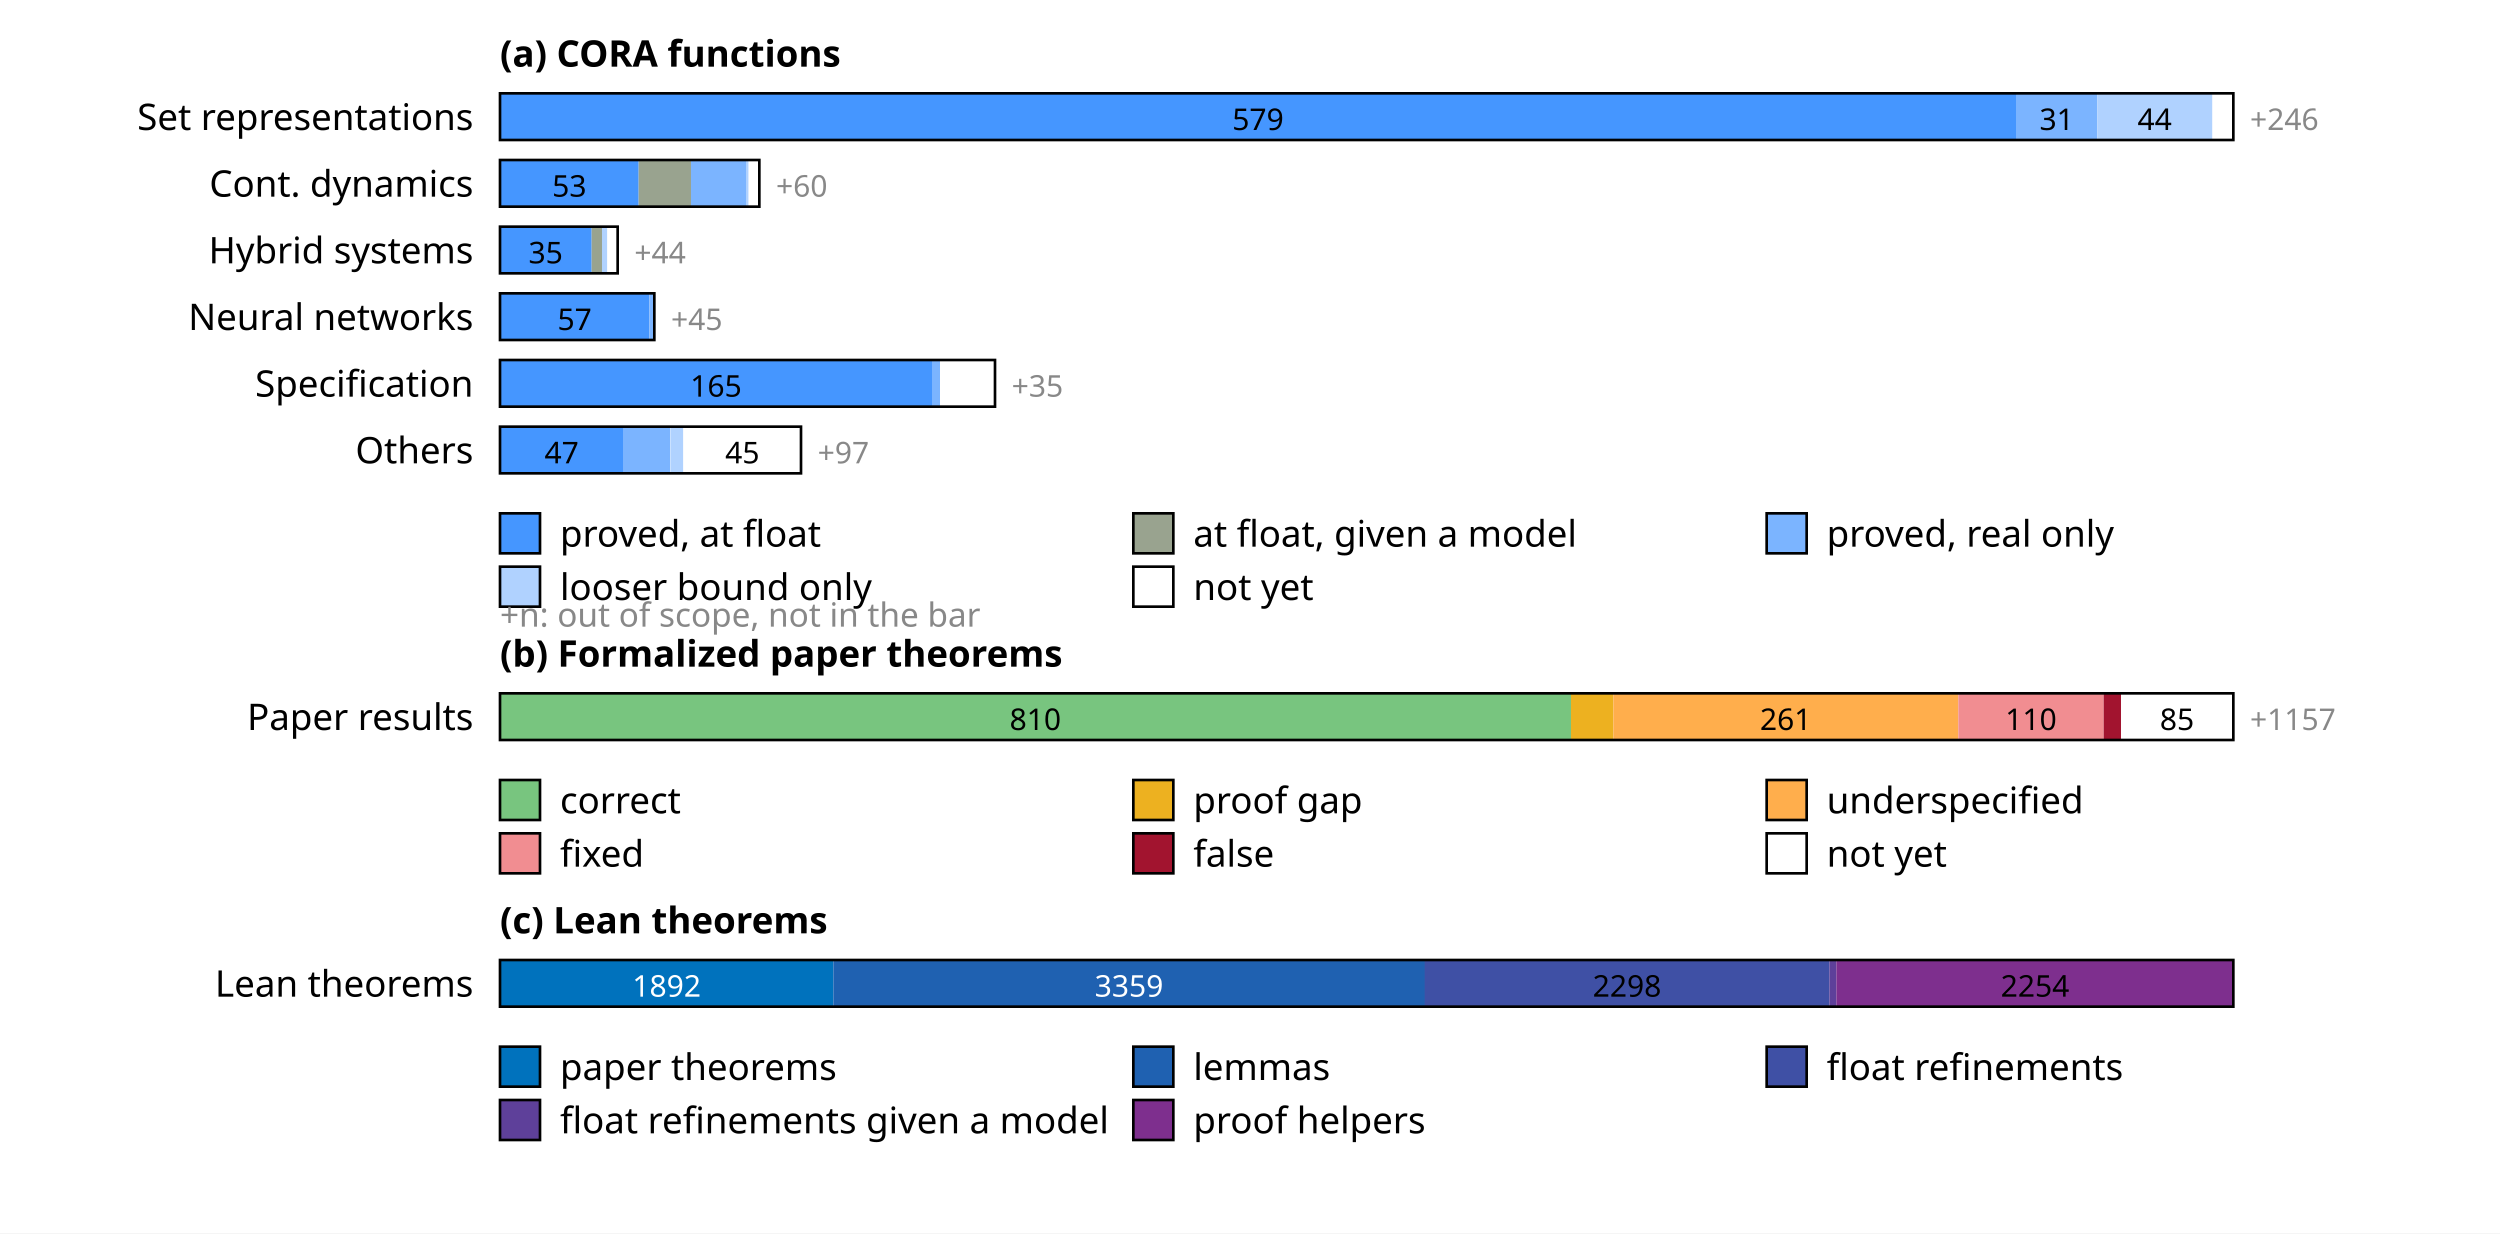
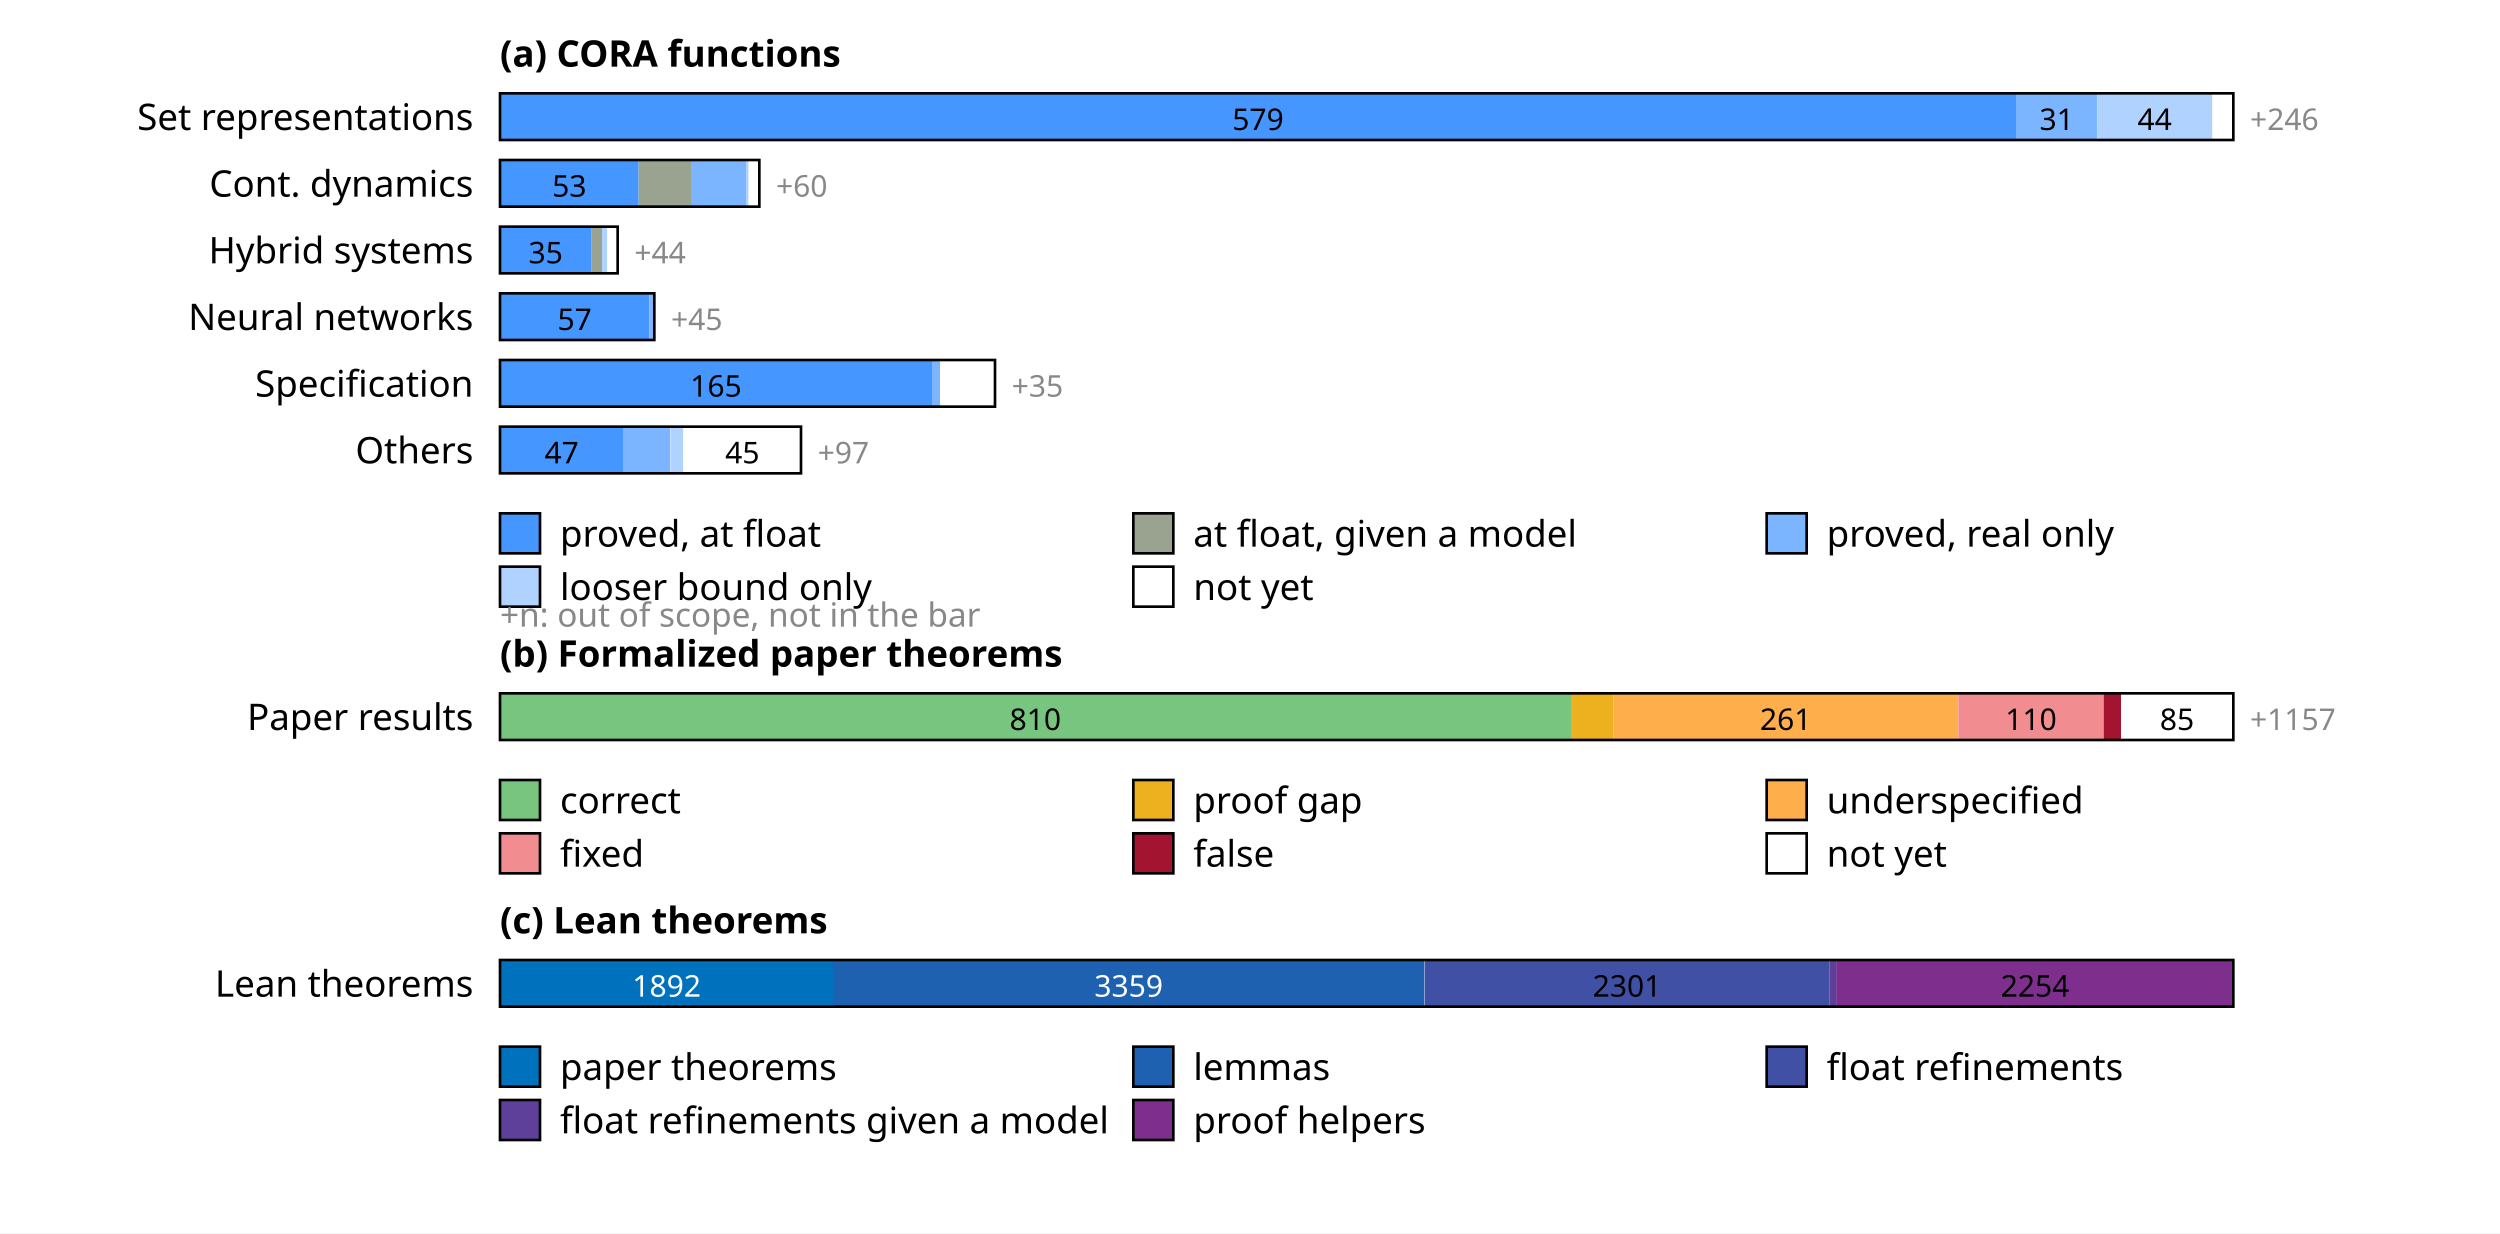
<svg xmlns="http://www.w3.org/2000/svg" width="750" height="370" font-family="sans-serif" font-size="11">
  <rect width="100%" height="100%" fill="white" />
  <text x="150" y="20" font-weight="bold">(a) CORA functions</text>
  <text x="142" y="39" text-anchor="end">Set representations</text>
  <rect x="150.0" y="28" width="454.8" height="14" fill="rgb(69,150,255)" />
  <text x="377.4" y="39" text-anchor="middle" font-size="9" fill="#000">579</text>
  <rect x="604.8" y="28" width="24.4" height="14" fill="rgb(123,180,255)" />
  <text x="617.0" y="39" text-anchor="middle" font-size="9" fill="#000">31</text>
  <rect x="629.2" y="28" width="34.6" height="14" fill="rgb(176,210,255)" />
  <text x="646.4" y="39" text-anchor="middle" font-size="9" fill="#000">44</text>
  <rect x="663.7" y="28" width="6.3" height="14" fill="rgb(255,255,255)" />
  <rect x="150" y="28" width="520.0" height="14" fill="none" stroke="#000" stroke-width="0.8" />
  <text x="675.0" y="39" font-size="9" fill="#888">+246</text>
  <text x="142" y="59" text-anchor="end">Cont. dynamics</text>
  <rect x="150.0" y="48" width="41.6" height="14" fill="rgb(69,150,255)" />
  <text x="170.8" y="59" text-anchor="middle" font-size="9" fill="#000">53</text>
  <rect x="191.6" y="48" width="15.7" height="14" fill="rgb(153,163,143)" />
  <rect x="207.3" y="48" width="16.5" height="14" fill="rgb(123,180,255)" />
  <rect x="223.8" y="48" width="0.8" height="14" fill="rgb(176,210,255)" />
  <rect x="224.6" y="48" width="3.1" height="14" fill="rgb(255,255,255)" />
  <rect x="150" y="48" width="77.8" height="14" fill="none" stroke="#000" stroke-width="0.8" />
  <text x="232.8" y="59" font-size="9" fill="#888">+60</text>
  <text x="142" y="79" text-anchor="end">Hybrid systems</text>
  <rect x="150.0" y="68" width="27.5" height="14" fill="rgb(69,150,255)" />
  <text x="163.7" y="79" text-anchor="middle" font-size="9" fill="#000">35</text>
  <rect x="177.5" y="68" width="3.1" height="14" fill="rgb(153,163,143)" />
  <rect x="180.6" y="68" width="1.6" height="14" fill="rgb(176,210,255)" />
  <rect x="182.2" y="68" width="3.1" height="14" fill="rgb(255,255,255)" />
  <rect x="150" y="68" width="35.3" height="14" fill="none" stroke="#000" stroke-width="0.8" />
  <text x="190.3" y="79" font-size="9" fill="#888">+44</text>
  <text x="142" y="99" text-anchor="end">Neural networks</text>
  <rect x="150.0" y="88" width="44.8" height="14" fill="rgb(69,150,255)" />
  <text x="172.4" y="99" text-anchor="middle" font-size="9" fill="#000">57</text>
  <rect x="194.8" y="88" width="1.6" height="14" fill="rgb(123,180,255)" />
  <rect x="150" y="88" width="46.3" height="14" fill="none" stroke="#000" stroke-width="0.8" />
  <text x="201.3" y="99" font-size="9" fill="#888">+45</text>
  <text x="142" y="119" text-anchor="end">Specification</text>
  <rect x="150.0" y="108" width="129.6" height="14" fill="rgb(69,150,255)" />
  <text x="214.8" y="119" text-anchor="middle" font-size="9" fill="#000">165</text>
  <rect x="279.6" y="108" width="2.4" height="14" fill="rgb(123,180,255)" />
  <rect x="282.0" y="108" width="16.5" height="14" fill="rgb(255,255,255)" />
  <rect x="150" y="108" width="148.5" height="14" fill="none" stroke="#000" stroke-width="0.8" />
  <text x="303.5" y="119" font-size="9" fill="#888">+35</text>
  <text x="142" y="139" text-anchor="end">Others</text>
  <rect x="150.0" y="128" width="36.9" height="14" fill="rgb(69,150,255)" />
  <text x="168.5" y="139" text-anchor="middle" font-size="9" fill="#000">47</text>
  <rect x="186.9" y="128" width="14.1" height="14" fill="rgb(123,180,255)" />
  <rect x="201.1" y="128" width="3.9" height="14" fill="rgb(176,210,255)" />
  <rect x="205.0" y="128" width="35.3" height="14" fill="rgb(255,255,255)" />
  <text x="222.7" y="139" text-anchor="middle" font-size="9" fill="#000">45</text>
  <rect x="150" y="128" width="90.3" height="14" fill="none" stroke="#000" stroke-width="0.8" />
  <text x="245.3" y="139" font-size="9" fill="#888">+97</text>
  <rect x="150" y="154" width="12" height="12" fill="rgb(69,150,255)" stroke="#000" stroke-width="0.8" />
  <text x="168" y="164">proved, at float</text>
  <rect x="340" y="154" width="12" height="12" fill="rgb(153,163,143)" stroke="#000" stroke-width="0.8" />
  <text x="358" y="164">at float, given a model</text>
  <rect x="530" y="154" width="12" height="12" fill="rgb(123,180,255)" stroke="#000" stroke-width="0.8" />
  <text x="548" y="164">proved, real only</text>
  <rect x="150" y="170" width="12" height="12" fill="rgb(176,210,255)" stroke="#000" stroke-width="0.8" />
  <text x="168" y="180">looser bound only</text>
  <rect x="340" y="170" width="12" height="12" fill="rgb(255,255,255)" stroke="#000" stroke-width="0.8" />
  <text x="358" y="180">not yet</text>
  <text x="150" y="188" font-size="10" fill="#888">+n: out of scope, not in the bar</text>
  <text x="150" y="200" font-weight="bold">(b) Formalized paper theorems</text>
  <text x="142" y="219" text-anchor="end">Paper results</text>
  <rect x="150.0" y="208" width="321.3" height="14" fill="rgb(120,197,127)" />
  <text x="310.6" y="219" text-anchor="middle" font-size="9" fill="#000">810</text>
  <rect x="471.3" y="208" width="12.7" height="14" fill="rgb(237,177,32)" />
  <rect x="484.0" y="208" width="103.5" height="14" fill="rgb(255,174,76)" />
  <text x="535.7" y="219" text-anchor="middle" font-size="9" fill="#000">261</text>
  <rect x="587.5" y="208" width="43.6" height="14" fill="rgb(241,141,145)" />
  <text x="609.3" y="219" text-anchor="middle" font-size="9" fill="#000">110</text>
  <rect x="631.1" y="208" width="5.2" height="14" fill="rgb(162,20,47)" />
  <rect x="636.3" y="208" width="33.7" height="14" fill="rgb(255,255,255)" />
  <text x="653.1" y="219" text-anchor="middle" font-size="9" fill="#000">85</text>
  <rect x="150" y="208" width="520.0" height="14" fill="none" stroke="#000" stroke-width="0.8" />
  <text x="675.0" y="219" font-size="9" fill="#888">+1157</text>
  <rect x="150" y="234" width="12" height="12" fill="rgb(120,197,127)" stroke="#000" stroke-width="0.8" />
  <text x="168" y="244">correct</text>
  <rect x="340" y="234" width="12" height="12" fill="rgb(237,177,32)" stroke="#000" stroke-width="0.8" />
  <text x="358" y="244">proof gap</text>
  <rect x="530" y="234" width="12" height="12" fill="rgb(255,174,76)" stroke="#000" stroke-width="0.8" />
  <text x="548" y="244">underspecified</text>
  <rect x="150" y="250" width="12" height="12" fill="rgb(241,141,145)" stroke="#000" stroke-width="0.8" />
  <text x="168" y="260">fixed</text>
  <rect x="340" y="250" width="12" height="12" fill="rgb(162,20,47)" stroke="#000" stroke-width="0.8" />
  <text x="358" y="260">false</text>
  <rect x="530" y="250" width="12" height="12" fill="rgb(255,255,255)" stroke="#000" stroke-width="0.8" />
  <text x="548" y="260">not yet</text>
  <text x="150" y="280" font-weight="bold">(c) Lean theorems</text>
  <text x="142" y="299" text-anchor="end">Lean theorems</text>
-   <rect x="150.0" y="288" width="100.0" height="14" fill="rgb(0,114,189)" />
+   <rect x="150.0" y="288" width="99.9" height="14" fill="rgb(0,114,189)" />
  <text x="200.0" y="299" text-anchor="middle" font-size="9" fill="#fff">1892</text>
-   <rect x="250.0" y="288" width="177.5" height="14" fill="rgb(31,97,177)" />
-   <text x="338.7" y="299" text-anchor="middle" font-size="9" fill="#fff">3359</text>
-   <rect x="427.4" y="288" width="121.4" height="14" fill="rgb(63,80,165)" />
-   <text x="488.1" y="299" text-anchor="middle" font-size="9" fill="#000">2298</text>
-   <rect x="548.8" y="288" width="2.1" height="14" fill="rgb(94,64,154)" />
+   <rect x="249.9" y="288" width="177.4" height="14" fill="rgb(31,97,177)" />
+   <text x="338.6" y="299" text-anchor="middle" font-size="9" fill="#fff">3359</text>
+   <rect x="427.4" y="288" width="121.5" height="14" fill="rgb(63,80,165)" />
+   <text x="488.1" y="299" text-anchor="middle" font-size="9" fill="#000">2301</text>
+   <rect x="548.9" y="288" width="2.1" height="14" fill="rgb(94,64,154)" />
  <rect x="550.9" y="288" width="119.1" height="14" fill="rgb(126,47,142)" />
  <text x="610.5" y="299" text-anchor="middle" font-size="9" fill="#000">2254</text>
  <rect x="150" y="288" width="520.0" height="14" fill="none" stroke="#000" stroke-width="0.8" />
  <rect x="150" y="314" width="12" height="12" fill="rgb(0,114,189)" stroke="#000" stroke-width="0.8" />
  <text x="168" y="324">paper theorems</text>
  <rect x="340" y="314" width="12" height="12" fill="rgb(31,97,177)" stroke="#000" stroke-width="0.8" />
  <text x="358" y="324">lemmas</text>
  <rect x="530" y="314" width="12" height="12" fill="rgb(63,80,165)" stroke="#000" stroke-width="0.8" />
  <text x="548" y="324">float refinements</text>
  <rect x="150" y="330" width="12" height="12" fill="rgb(94,64,154)" stroke="#000" stroke-width="0.8" />
  <text x="168" y="340">float refinements given a model</text>
  <rect x="340" y="330" width="12" height="12" fill="rgb(126,47,142)" stroke="#000" stroke-width="0.8" />
  <text x="358" y="340">proof helpers</text>
</svg>
